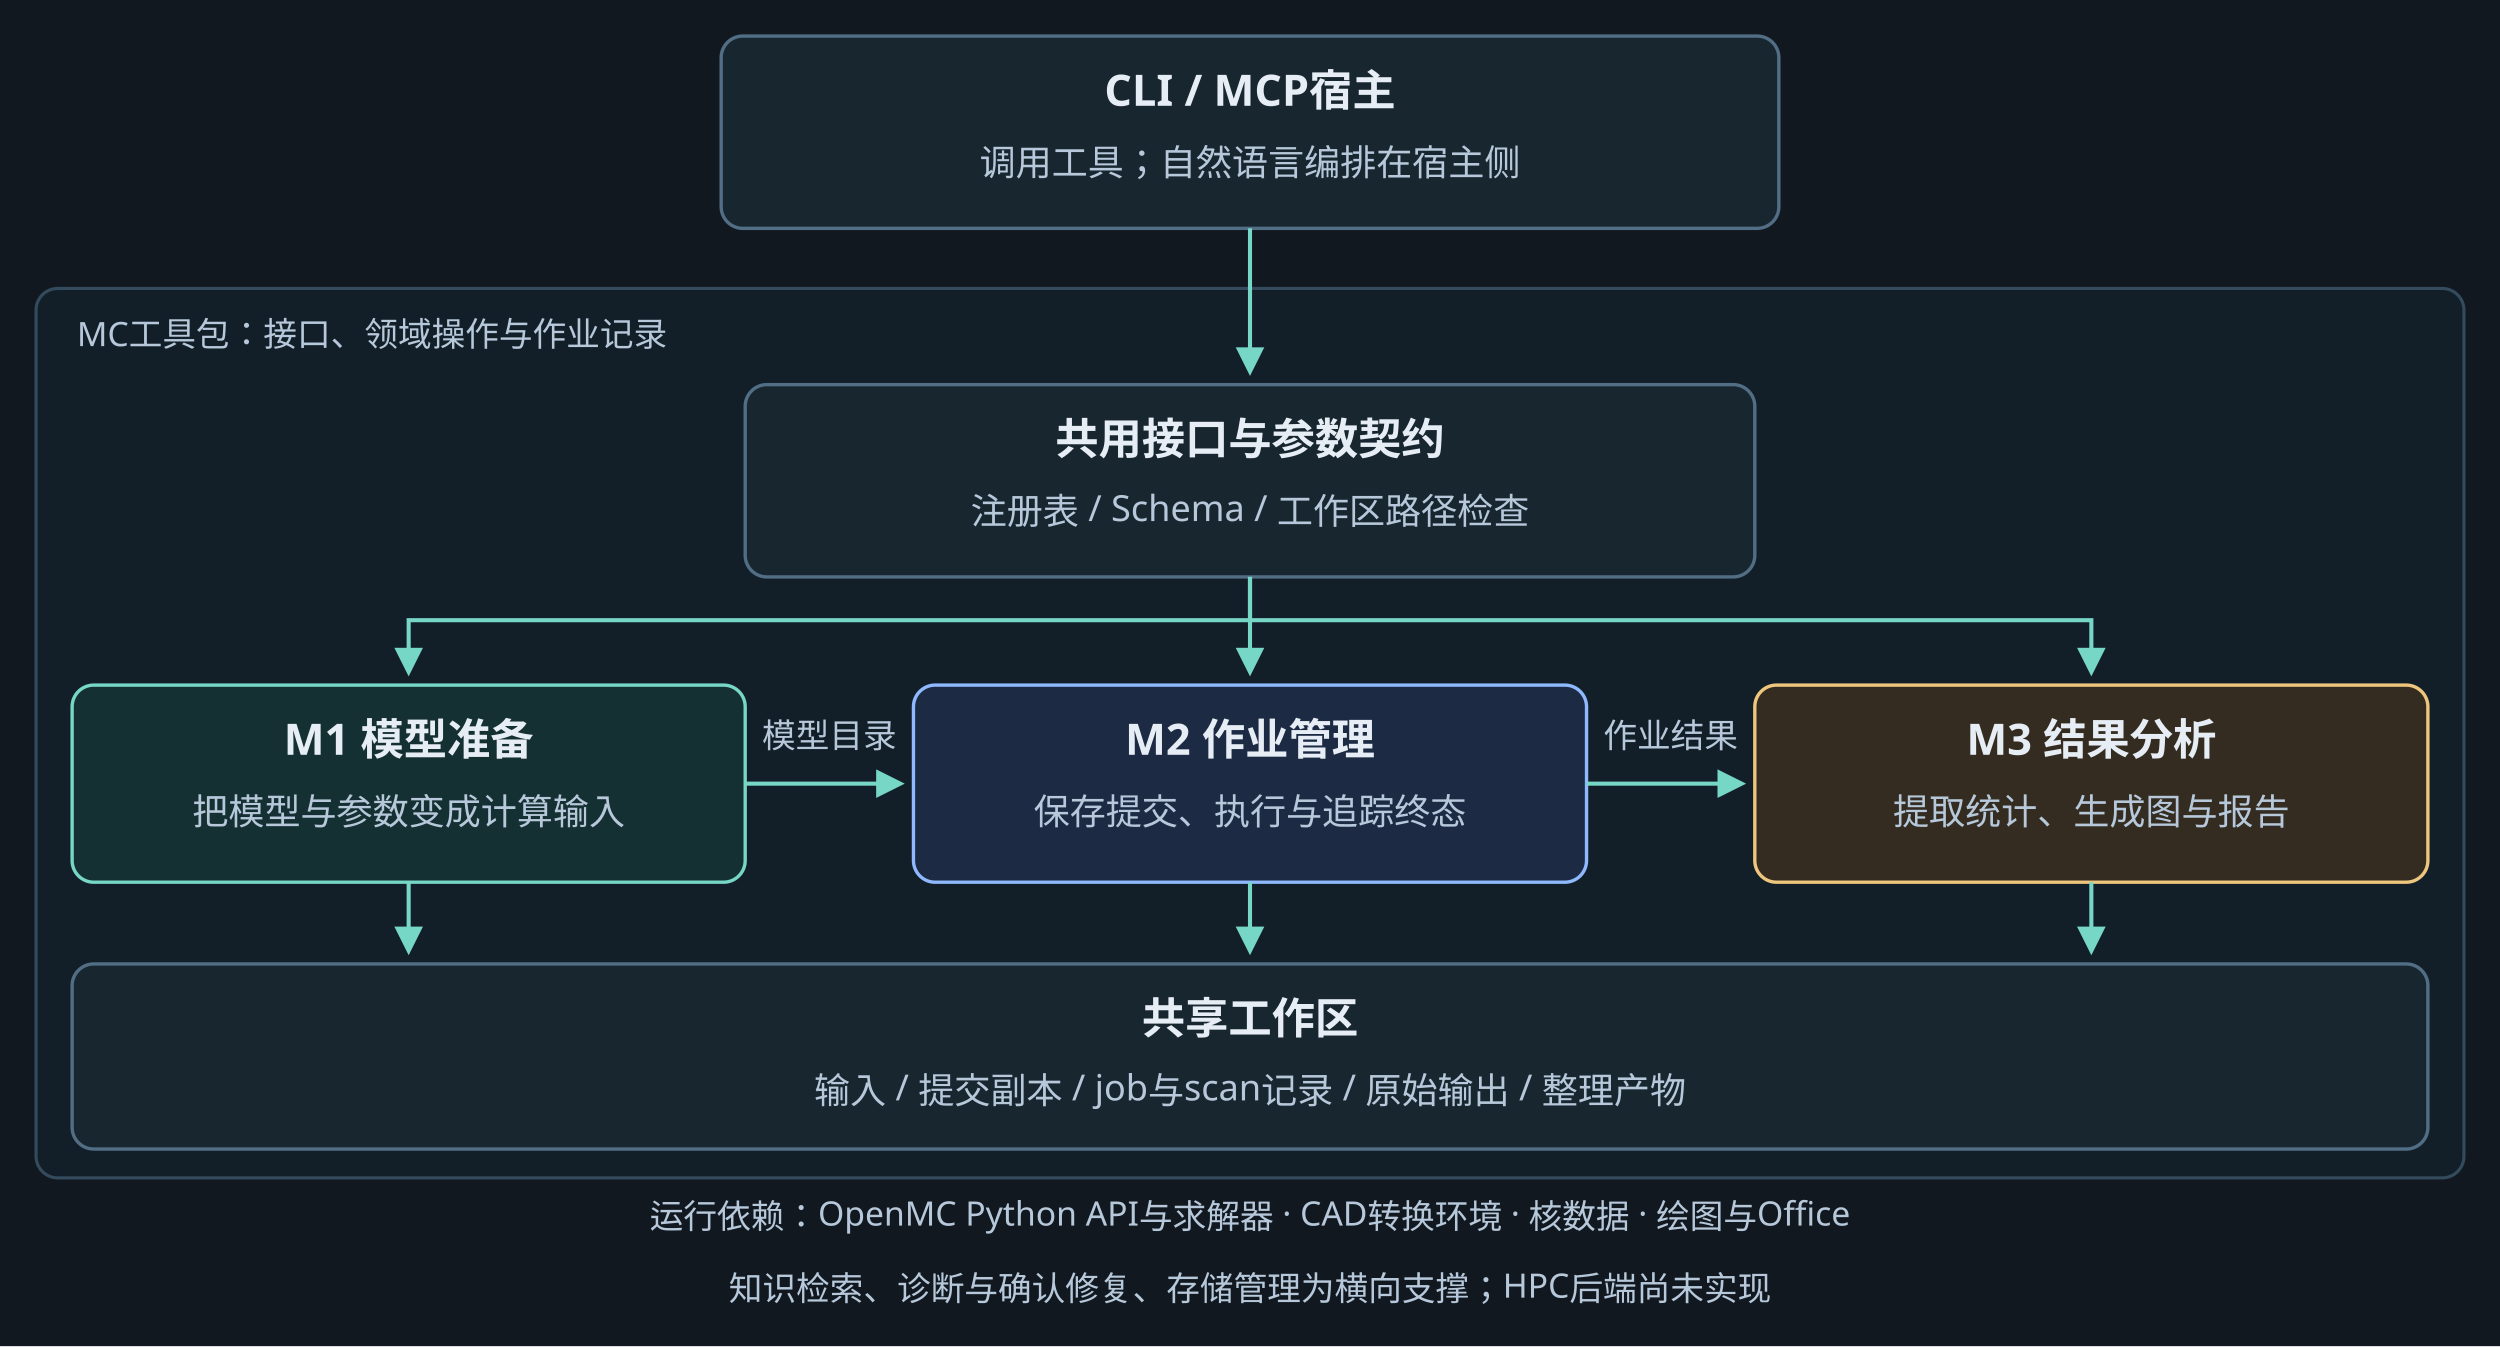
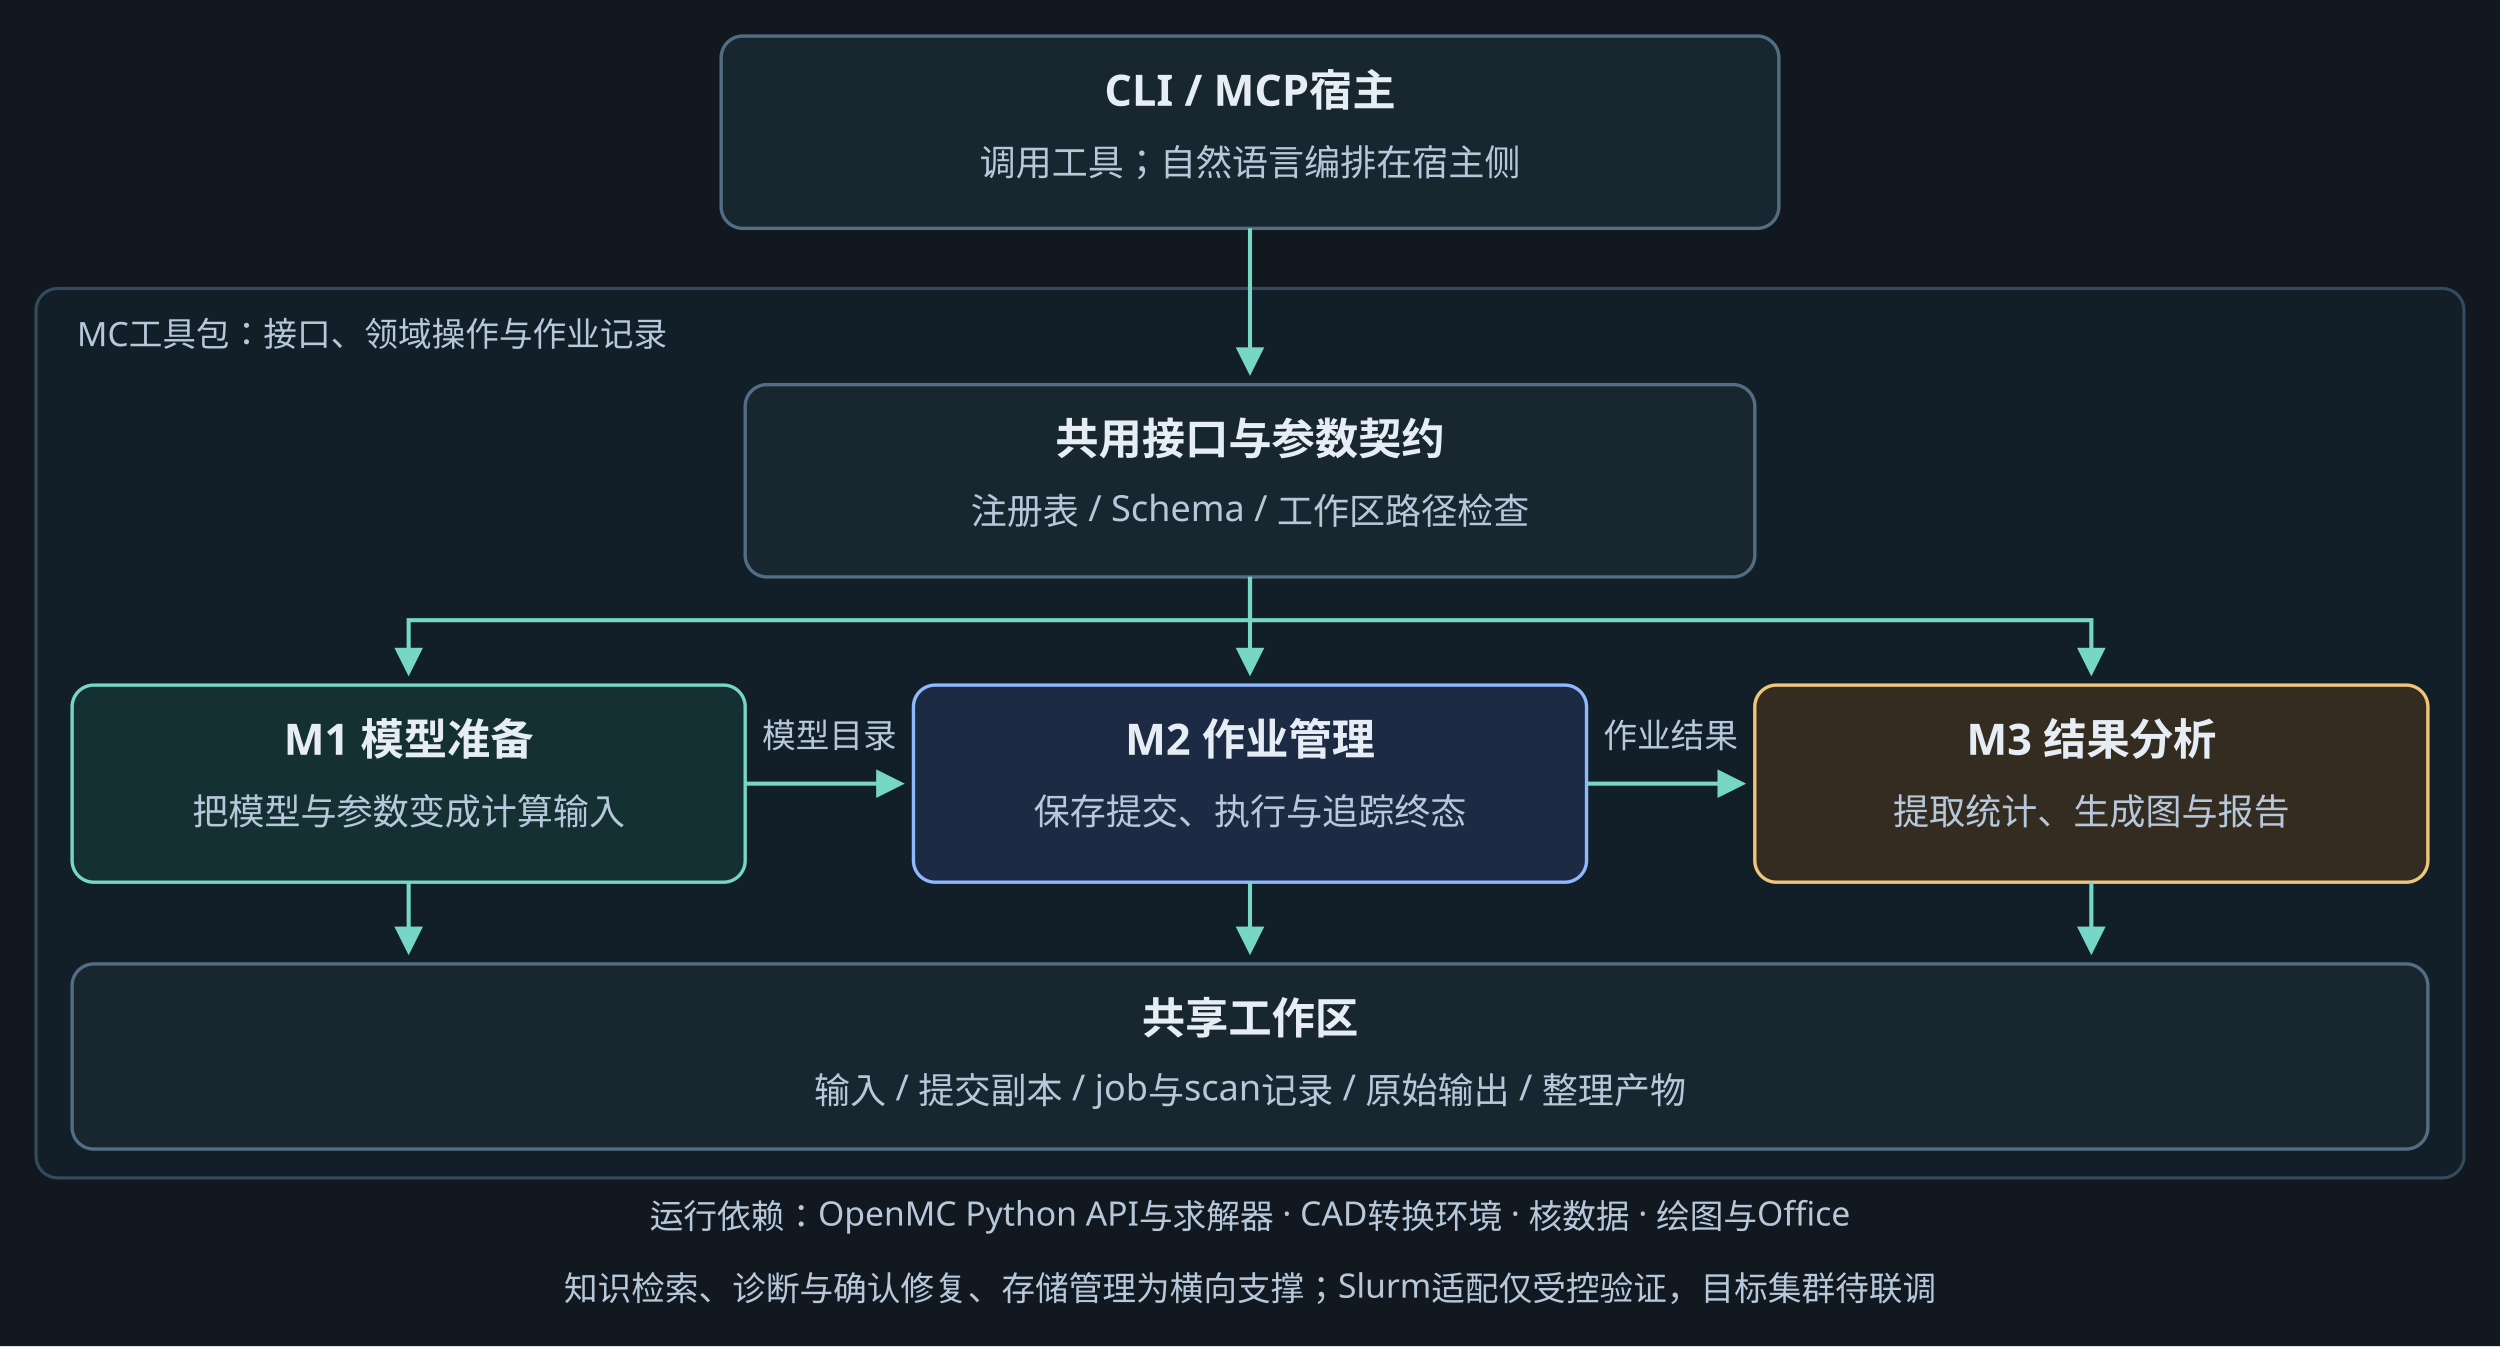
<svg xmlns="http://www.w3.org/2000/svg" width="1040" height="560" viewBox="0 0 1040 560" role="img" aria-labelledby="title desc">
  <defs>
    <marker id="arrow" viewBox="0 0 10 10" refX="8" refY="5" markerWidth="7" markerHeight="7" orient="auto-start-reverse">
      <path d="M0 0 L10 5 L0 10 Z" fill="#77d7c6" />
    </marker>
    <marker id="future" viewBox="0 0 10 10" refX="8" refY="5" markerWidth="7" markerHeight="7" orient="auto-start-reverse">
      <path d="M0 0 L10 5 L0 10 Z" fill="#efc67d" />
    </marker>
  </defs>
  <style>text{font-family:system-ui,"Microsoft YaHei",sans-serif;fill:#e6edf4}.head{font-size:18px;font-weight:650}.body{font-size:15px;fill:#b6c8da}.small{font-size:14px;fill:#b6c8da}.box{fill:#182630;stroke:#526e85;stroke-width:1.4}.m1{fill:#153032;stroke:#77d7c6}.m2{fill:#1c2a44;stroke:#8fb9ff}.m3{fill:#342c20;stroke:#efc67d}.plan{fill:#28251f;stroke:#efc67d;stroke-dasharray:7 5}.edge{fill:none;stroke:#77d7c6;stroke-width:1.7;marker-end:url(#arrow)}.planned{fill:none;stroke:#efc67d;stroke-width:1.7;stroke-dasharray:7 5;marker-end:url(#future)}.group{fill:#121f28;stroke:#344b5d;stroke-width:1.3}</style>
  <rect width="1040" height="560" fill="#111820" />
  <rect class="box " x="300" y="15" width="440" height="80" rx="9" />
  <text class="head" x="520.0" y="44" text-anchor="middle">CLI / MCP宿主</text>
  <text class="body" x="520.0" y="73" text-anchor="middle">调用工具；自然语言编排在宿主侧</text>
  <rect class="group" x="15" y="120" width="1010" height="370" rx="9" />
  <text class="small" x="32" y="144" text-anchor="start">MC工具包：接口、领域操作与作业记录</text>
  <rect class="box " x="310" y="160" width="420" height="80" rx="9" />
  <text class="head" x="520.0" y="189" text-anchor="middle">共用接口与参数契约</text>
  <text class="body" x="520.0" y="218" text-anchor="middle">注册表 / Schema / 工作区路径检查</text>
  <path class="edge" d="M520,95 V154" />
  <rect class="box m1" x="30" y="285" width="280" height="82" rx="9" />
  <text class="head" x="170.0" y="314" text-anchor="middle">M1 模型准备</text>
  <text class="body" x="170.0" y="343" text-anchor="middle">把模型与参数变成计算输入</text>
  <rect class="box m2" x="380" y="285" width="280" height="82" rx="9" />
  <text class="head" x="520.0" y="314" text-anchor="middle">M2 作业管理</text>
  <text class="body" x="520.0" y="343" text-anchor="middle">保存提交、执行与追踪终态</text>
  <rect class="box m3" x="730" y="285" width="280" height="82" rx="9" />
  <text class="head" x="870.0" y="314" text-anchor="middle">M3 结果分析</text>
  <text class="body" x="870.0" y="343" text-anchor="middle">提取统计、生成图与报告</text>
  <path class="edge" d="M520,240 V258 H170 V279" />
  <path class="edge" d="M520,240 V279" />
  <path class="edge" d="M520,240 V258 H870 V279" />
  <path class="edge" d="M310,326 H374" />
  <path class="edge" d="M660,326 H724" />
  <text class="small" x="345" y="311" text-anchor="middle">模型目录</text>
  <text class="small" x="695" y="311" text-anchor="middle">作业结果</text>
  <rect class="box " x="30" y="401" width="980" height="77" rx="9" />
  <text class="head" x="520.0" y="430" text-anchor="middle">共享工作区</text>
  <text class="body" x="520.0" y="459" text-anchor="middle">输入 / 提交副本 / job与scan记录 / 原始输出 / 整理产物</text>
  <path class="edge" d="M170,367 V395" />
  <path class="edge" d="M520,367 V395" />
  <path class="edge" d="M870,367 V395" />
  <text class="small" x="520" y="511" text-anchor="middle">运行依赖：OpenMC Python API与求解器 · CAD转换环境 · 核数据 · 绘图与Office</text>
-   <text class="small" x="520" y="541" text-anchor="middle">知识检索、诊断与确认修复、存储管理为横向支撑；HPC后端尚未实现</text>
+   <text class="small" x="520" y="541" text-anchor="middle">知识检索、诊断与确认修复、存储管理为横向支撑；Slurm适配仅受控验证，目标集群待联调</text>
</svg>
